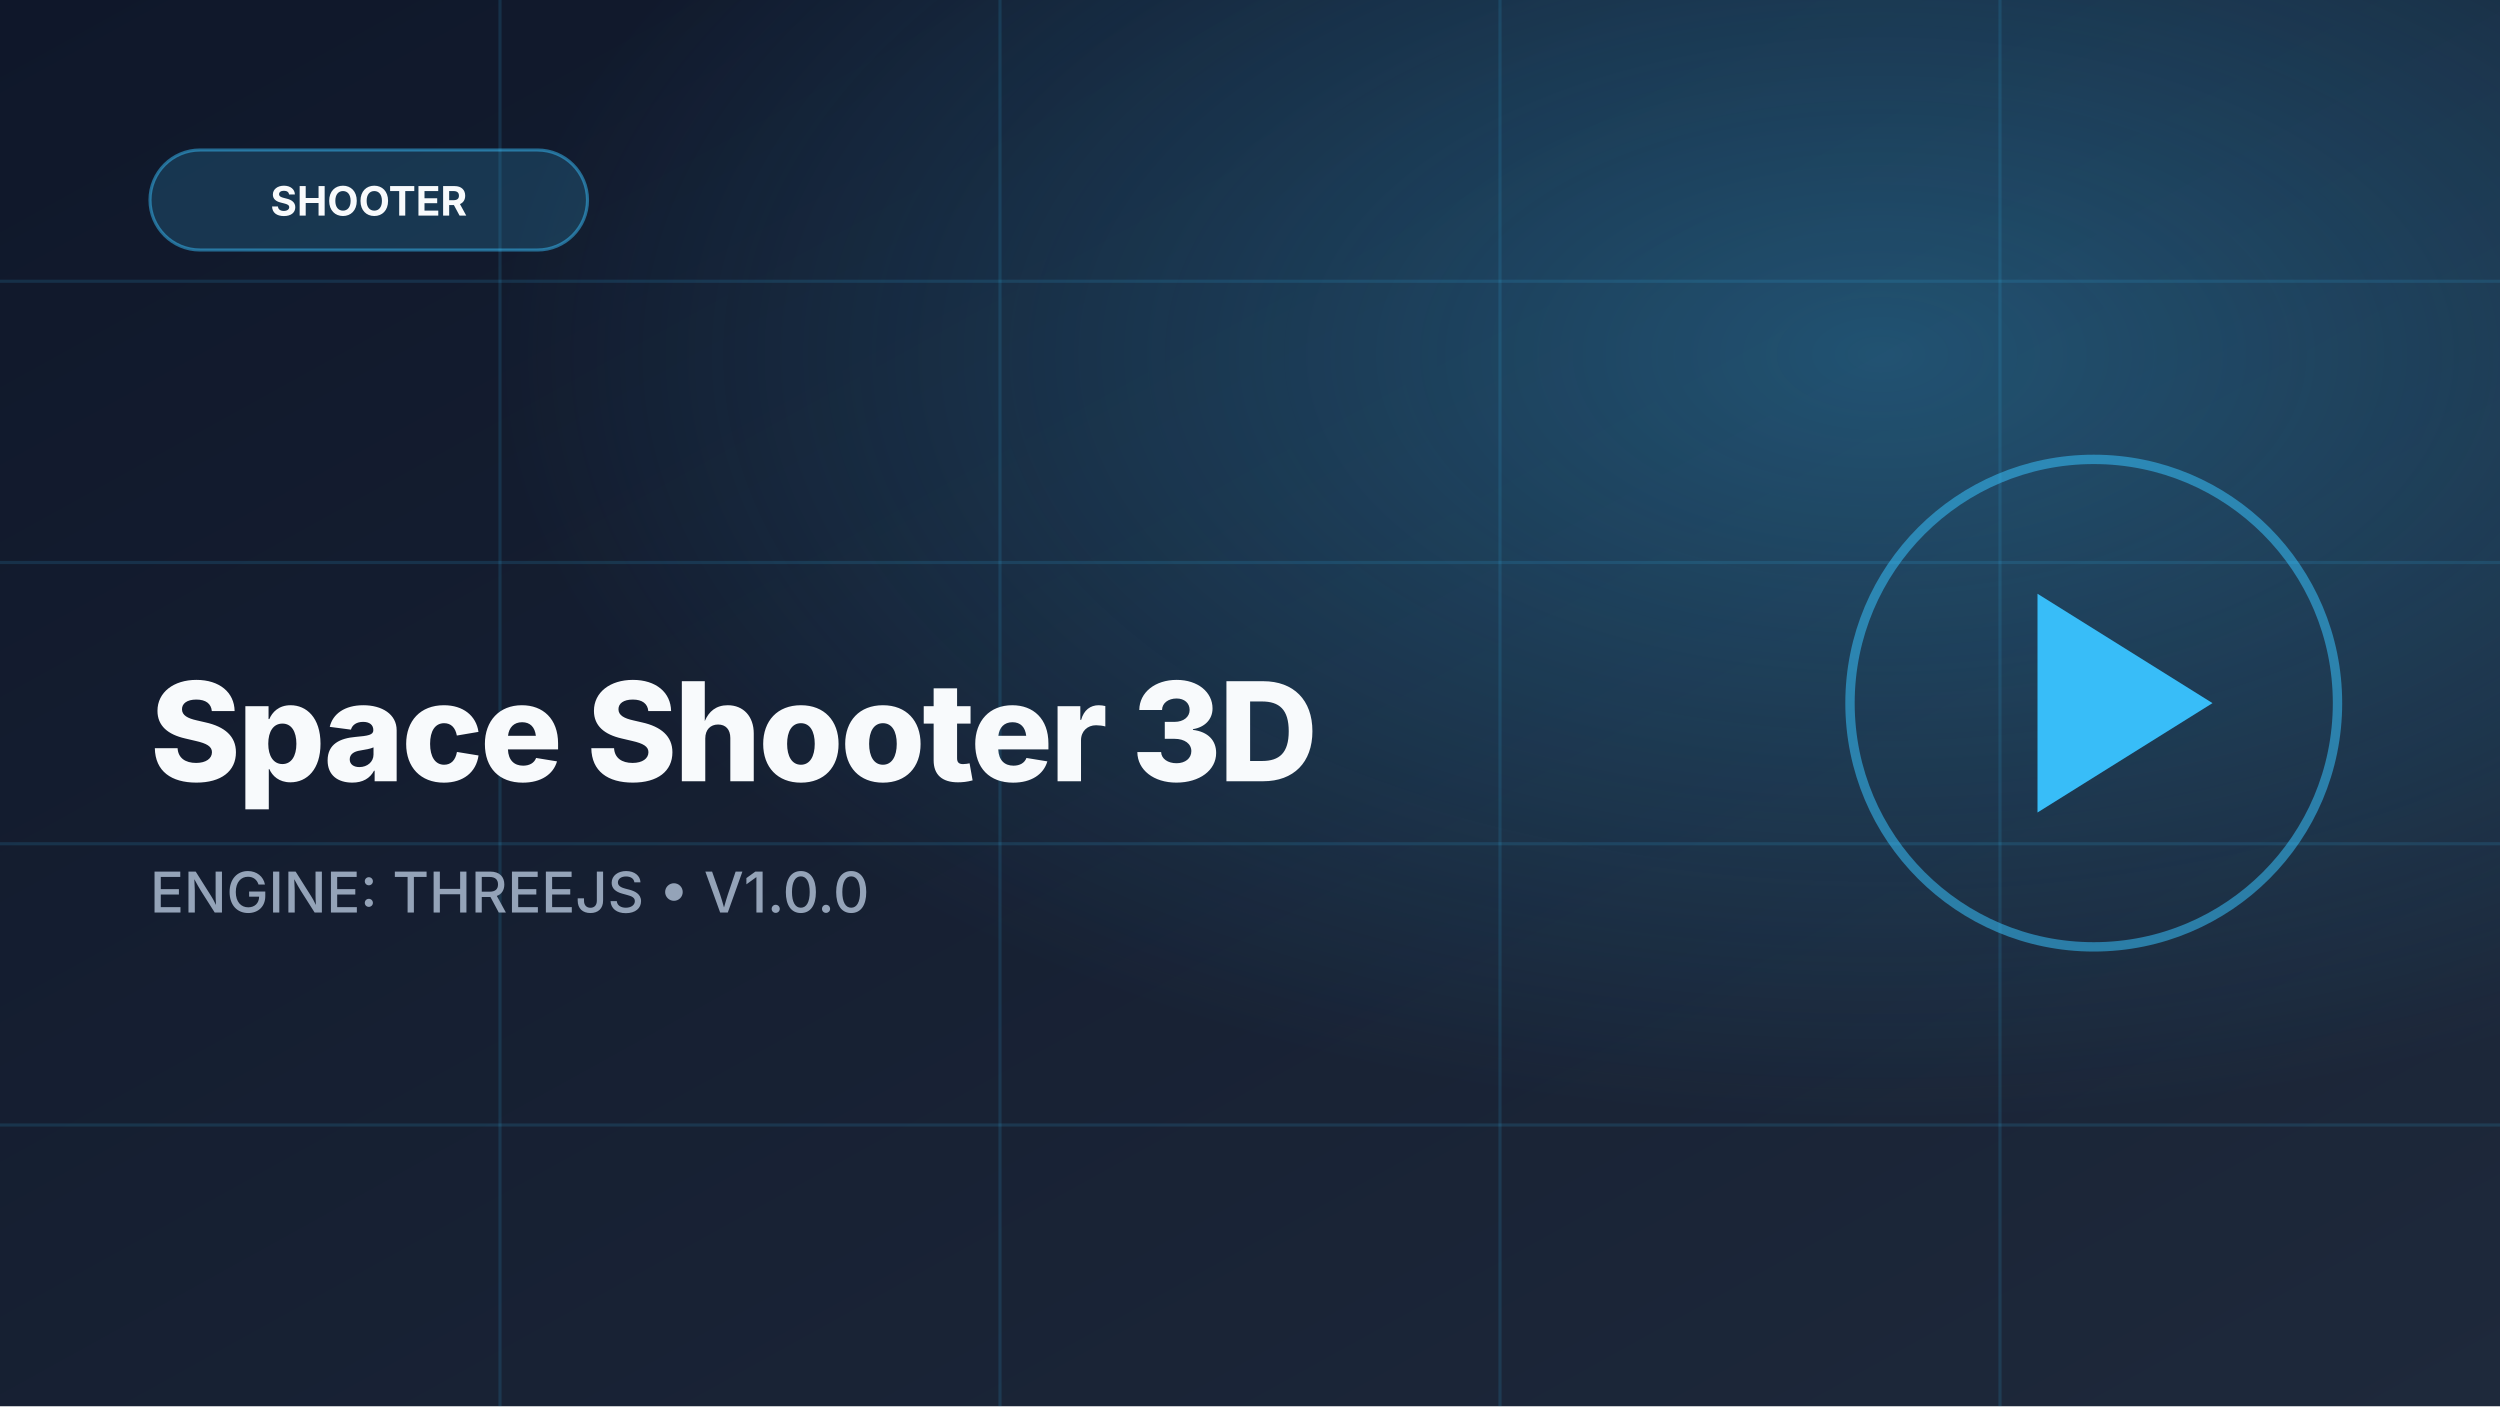
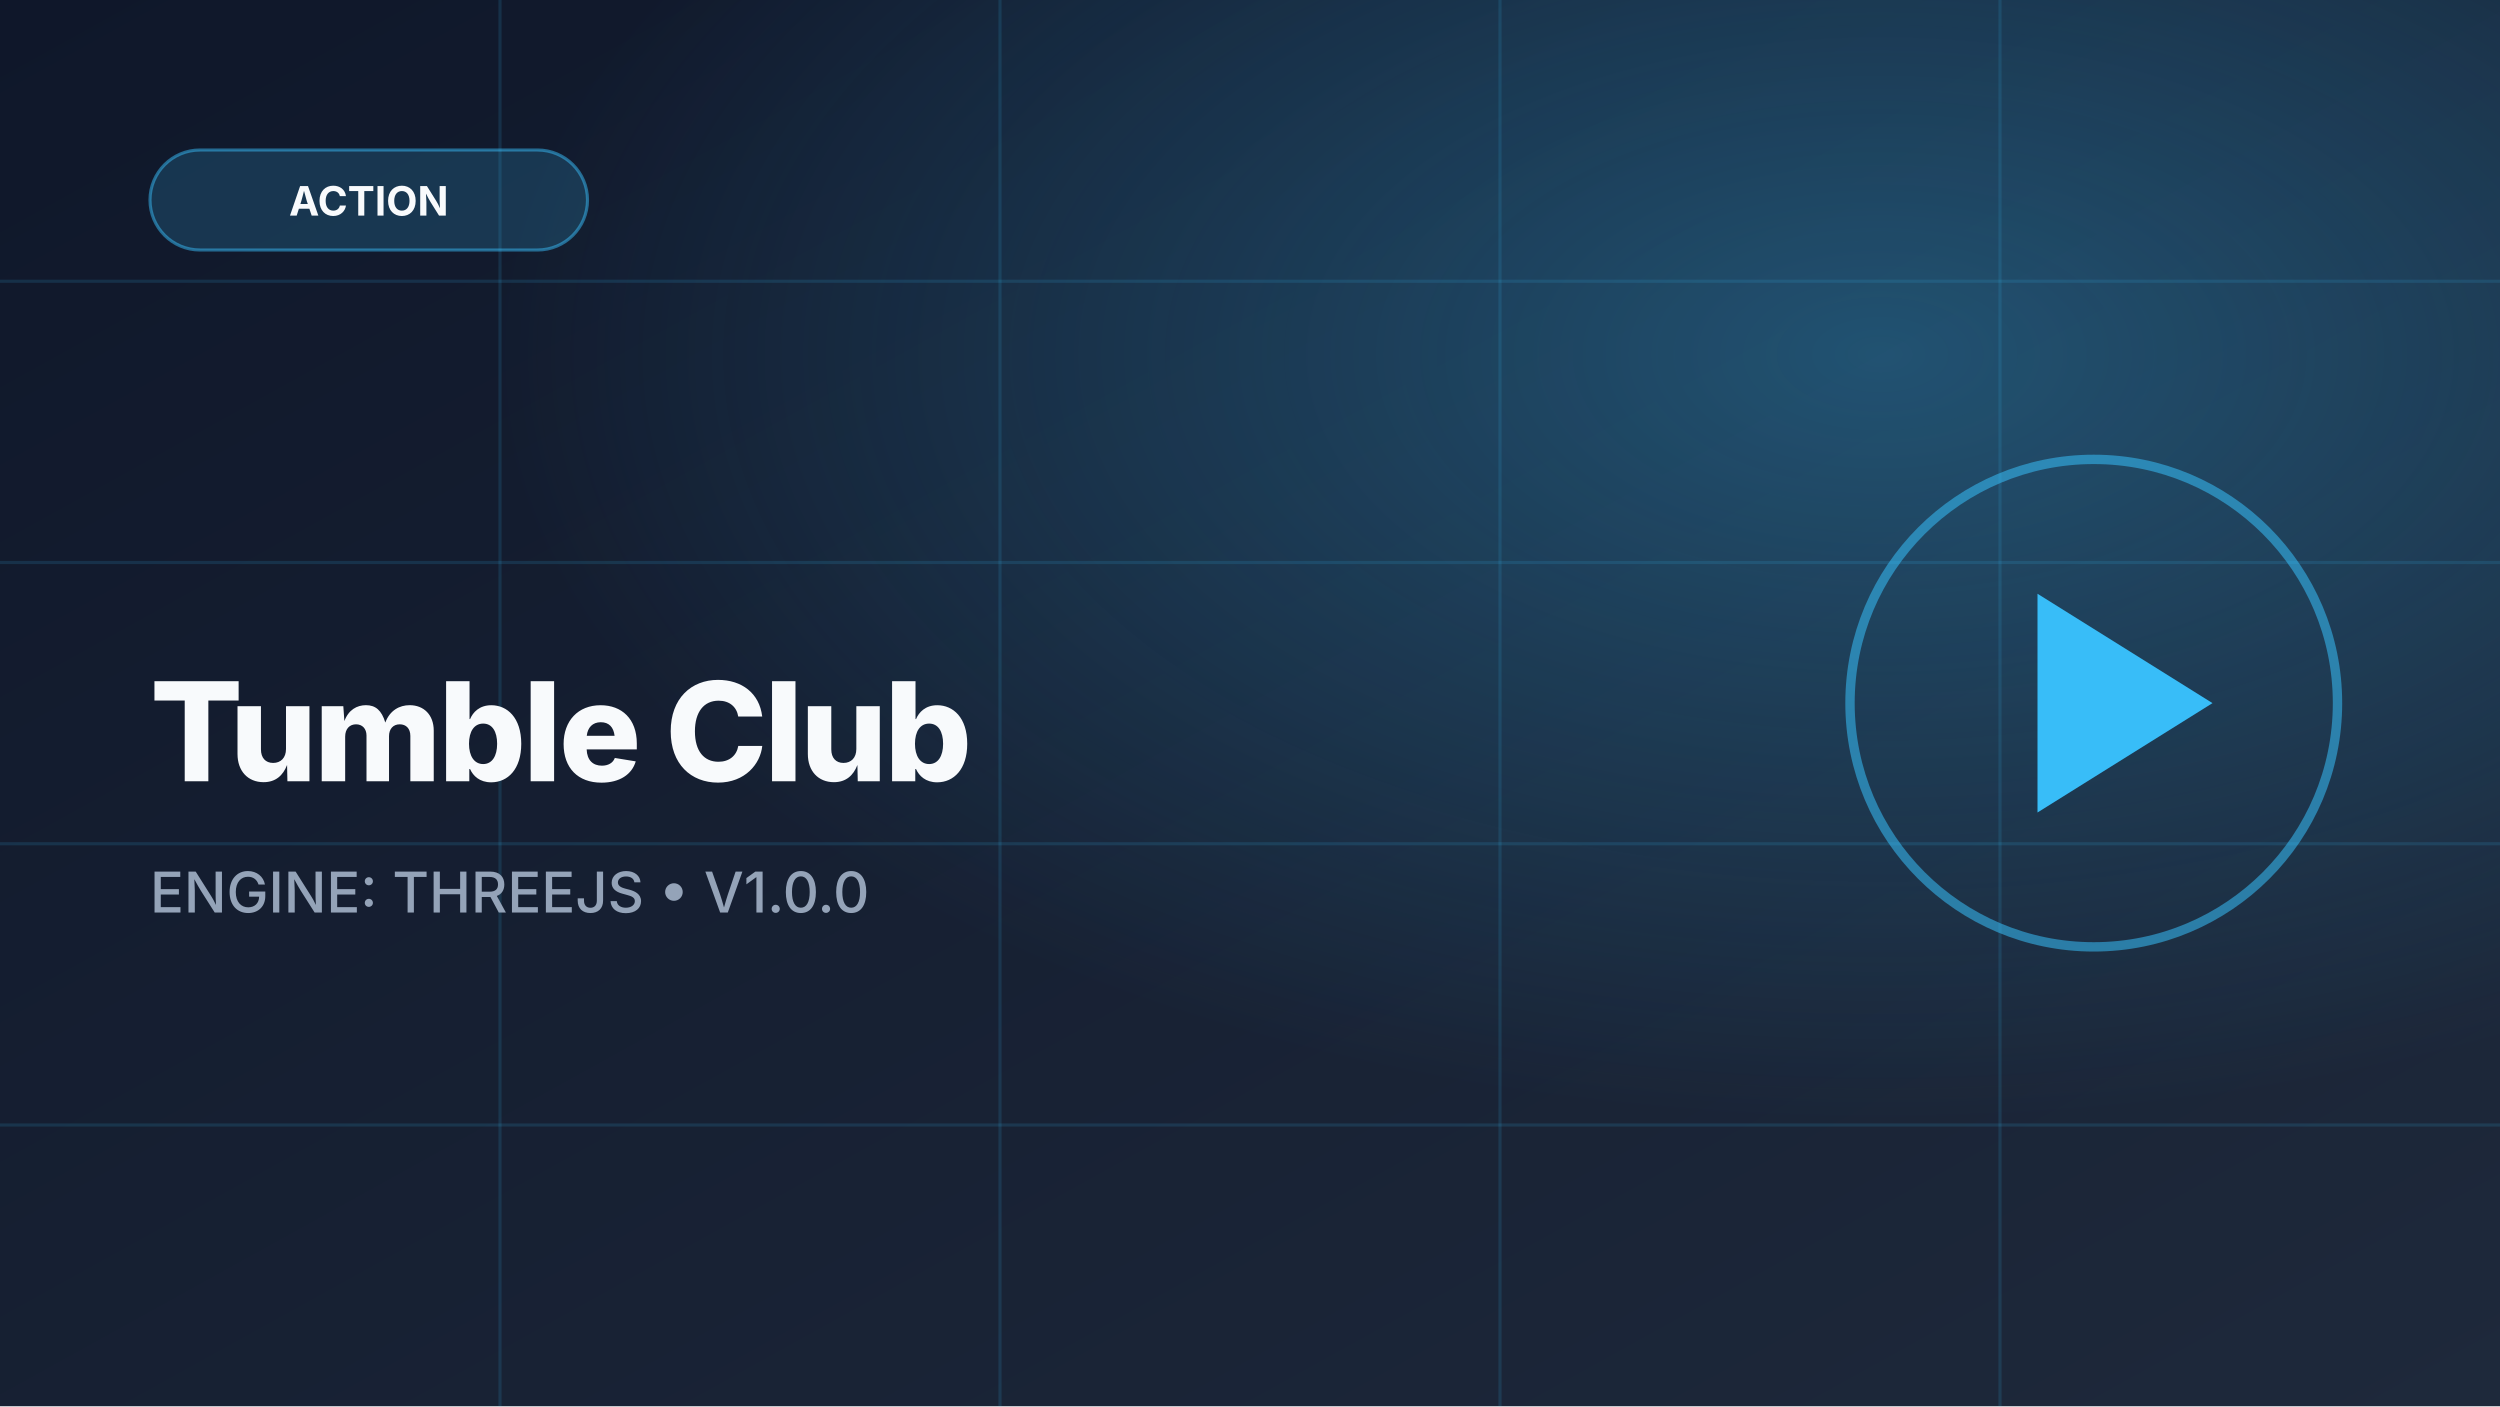
<svg xmlns="http://www.w3.org/2000/svg" viewBox="0 0 800 450" width="800" height="450">
  <defs>
    <linearGradient id="bg" x1="0%" y1="0%" x2="100%" y2="100%">
      <stop offset="0%" stop-color="#0f172a" />
      <stop offset="100%" stop-color="#1e293b" />
    </linearGradient>
    <radialGradient id="glow" cx="75%" cy="25%" r="55%">
      <stop offset="0%" stop-color="#38bdf8" stop-opacity="0.32" />
      <stop offset="100%" stop-color="#38bdf8" stop-opacity="0" />
    </radialGradient>
  </defs>
  <rect width="800" height="450" fill="url(#bg)" />
  <rect width="800" height="450" fill="url(#glow)" />
  <g stroke="#38bdf8" stroke-opacity="0.14" stroke-width="1">
    <line x1="0" y1="90" x2="800" y2="90" />
    <line x1="0" y1="180" x2="800" y2="180" />
    <line x1="0" y1="270" x2="800" y2="270" />
    <line x1="0" y1="360" x2="800" y2="360" />
    <line x1="160" y1="0" x2="160" y2="450" />
    <line x1="320" y1="0" x2="320" y2="450" />
    <line x1="480" y1="0" x2="480" y2="450" />
    <line x1="640" y1="0" x2="640" y2="450" />
  </g>
  <rect x="48" y="48" width="140" height="32" rx="16" fill="#38bdf8" fill-opacity="0.18" stroke="#38bdf8" stroke-opacity="0.5" />
-   <text x="118" y="69" fill="#f8fafc" font-family="system-ui, -apple-system, sans-serif" font-size="13" font-weight="700" text-anchor="middle">SHOOTER</text>
-   <text x="48" y="250" fill="#f8fafc" font-family="system-ui, -apple-system, sans-serif" font-size="44" font-weight="800" letter-spacing="-1">Space Shooter 3D</text>
+   <text x="118" y="69" fill="#f8fafc" font-family="system-ui, -apple-system, sans-serif" font-size="13" font-weight="700" text-anchor="middle">ACTION</text>
+   <text x="48" y="250" fill="#f8fafc" font-family="system-ui, -apple-system, sans-serif" font-size="44" font-weight="800" letter-spacing="-1">Tumble Club</text>
  <text x="48" y="292" fill="#94a3b8" font-family="system-ui, -apple-system, sans-serif" font-size="18" font-weight="500">ENGINE: THREEJS • V1.0.0</text>
  <circle cx="670" cy="225" r="78" fill="none" stroke="#38bdf8" stroke-width="3" stroke-opacity="0.55" />
  <polygon points="652,190 652,260 708,225" fill="#38bdf8" />
</svg>
